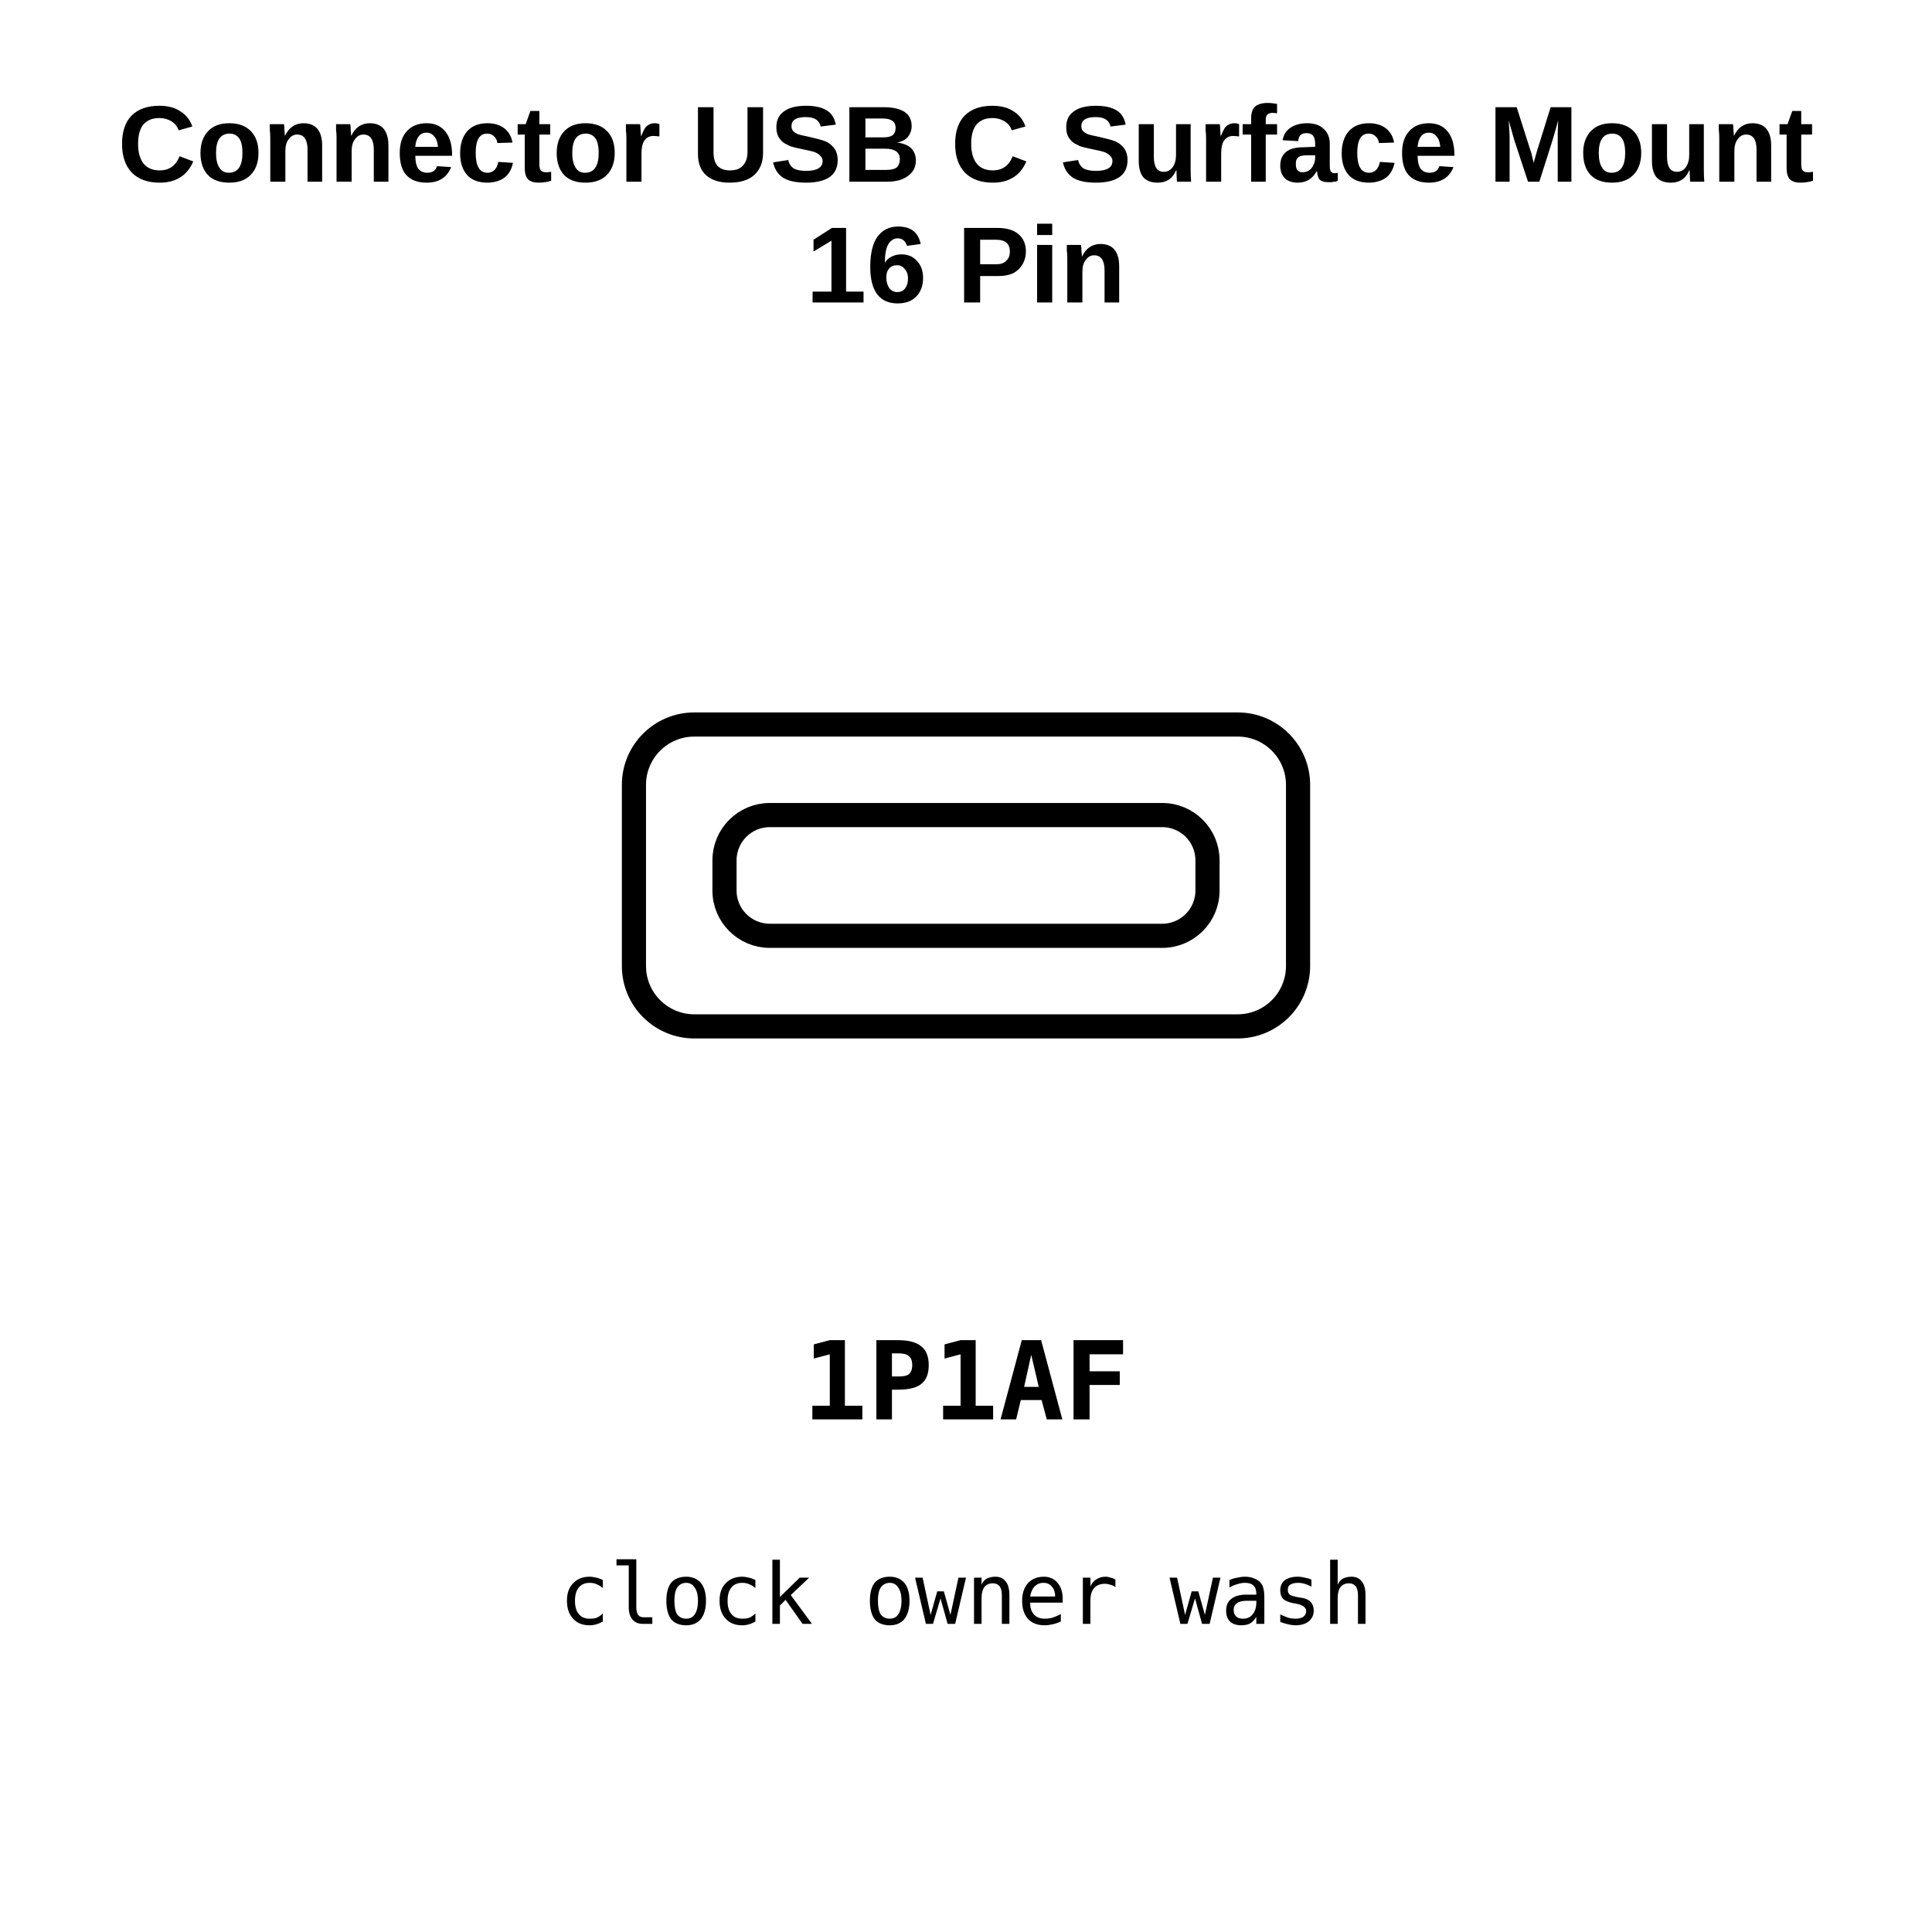
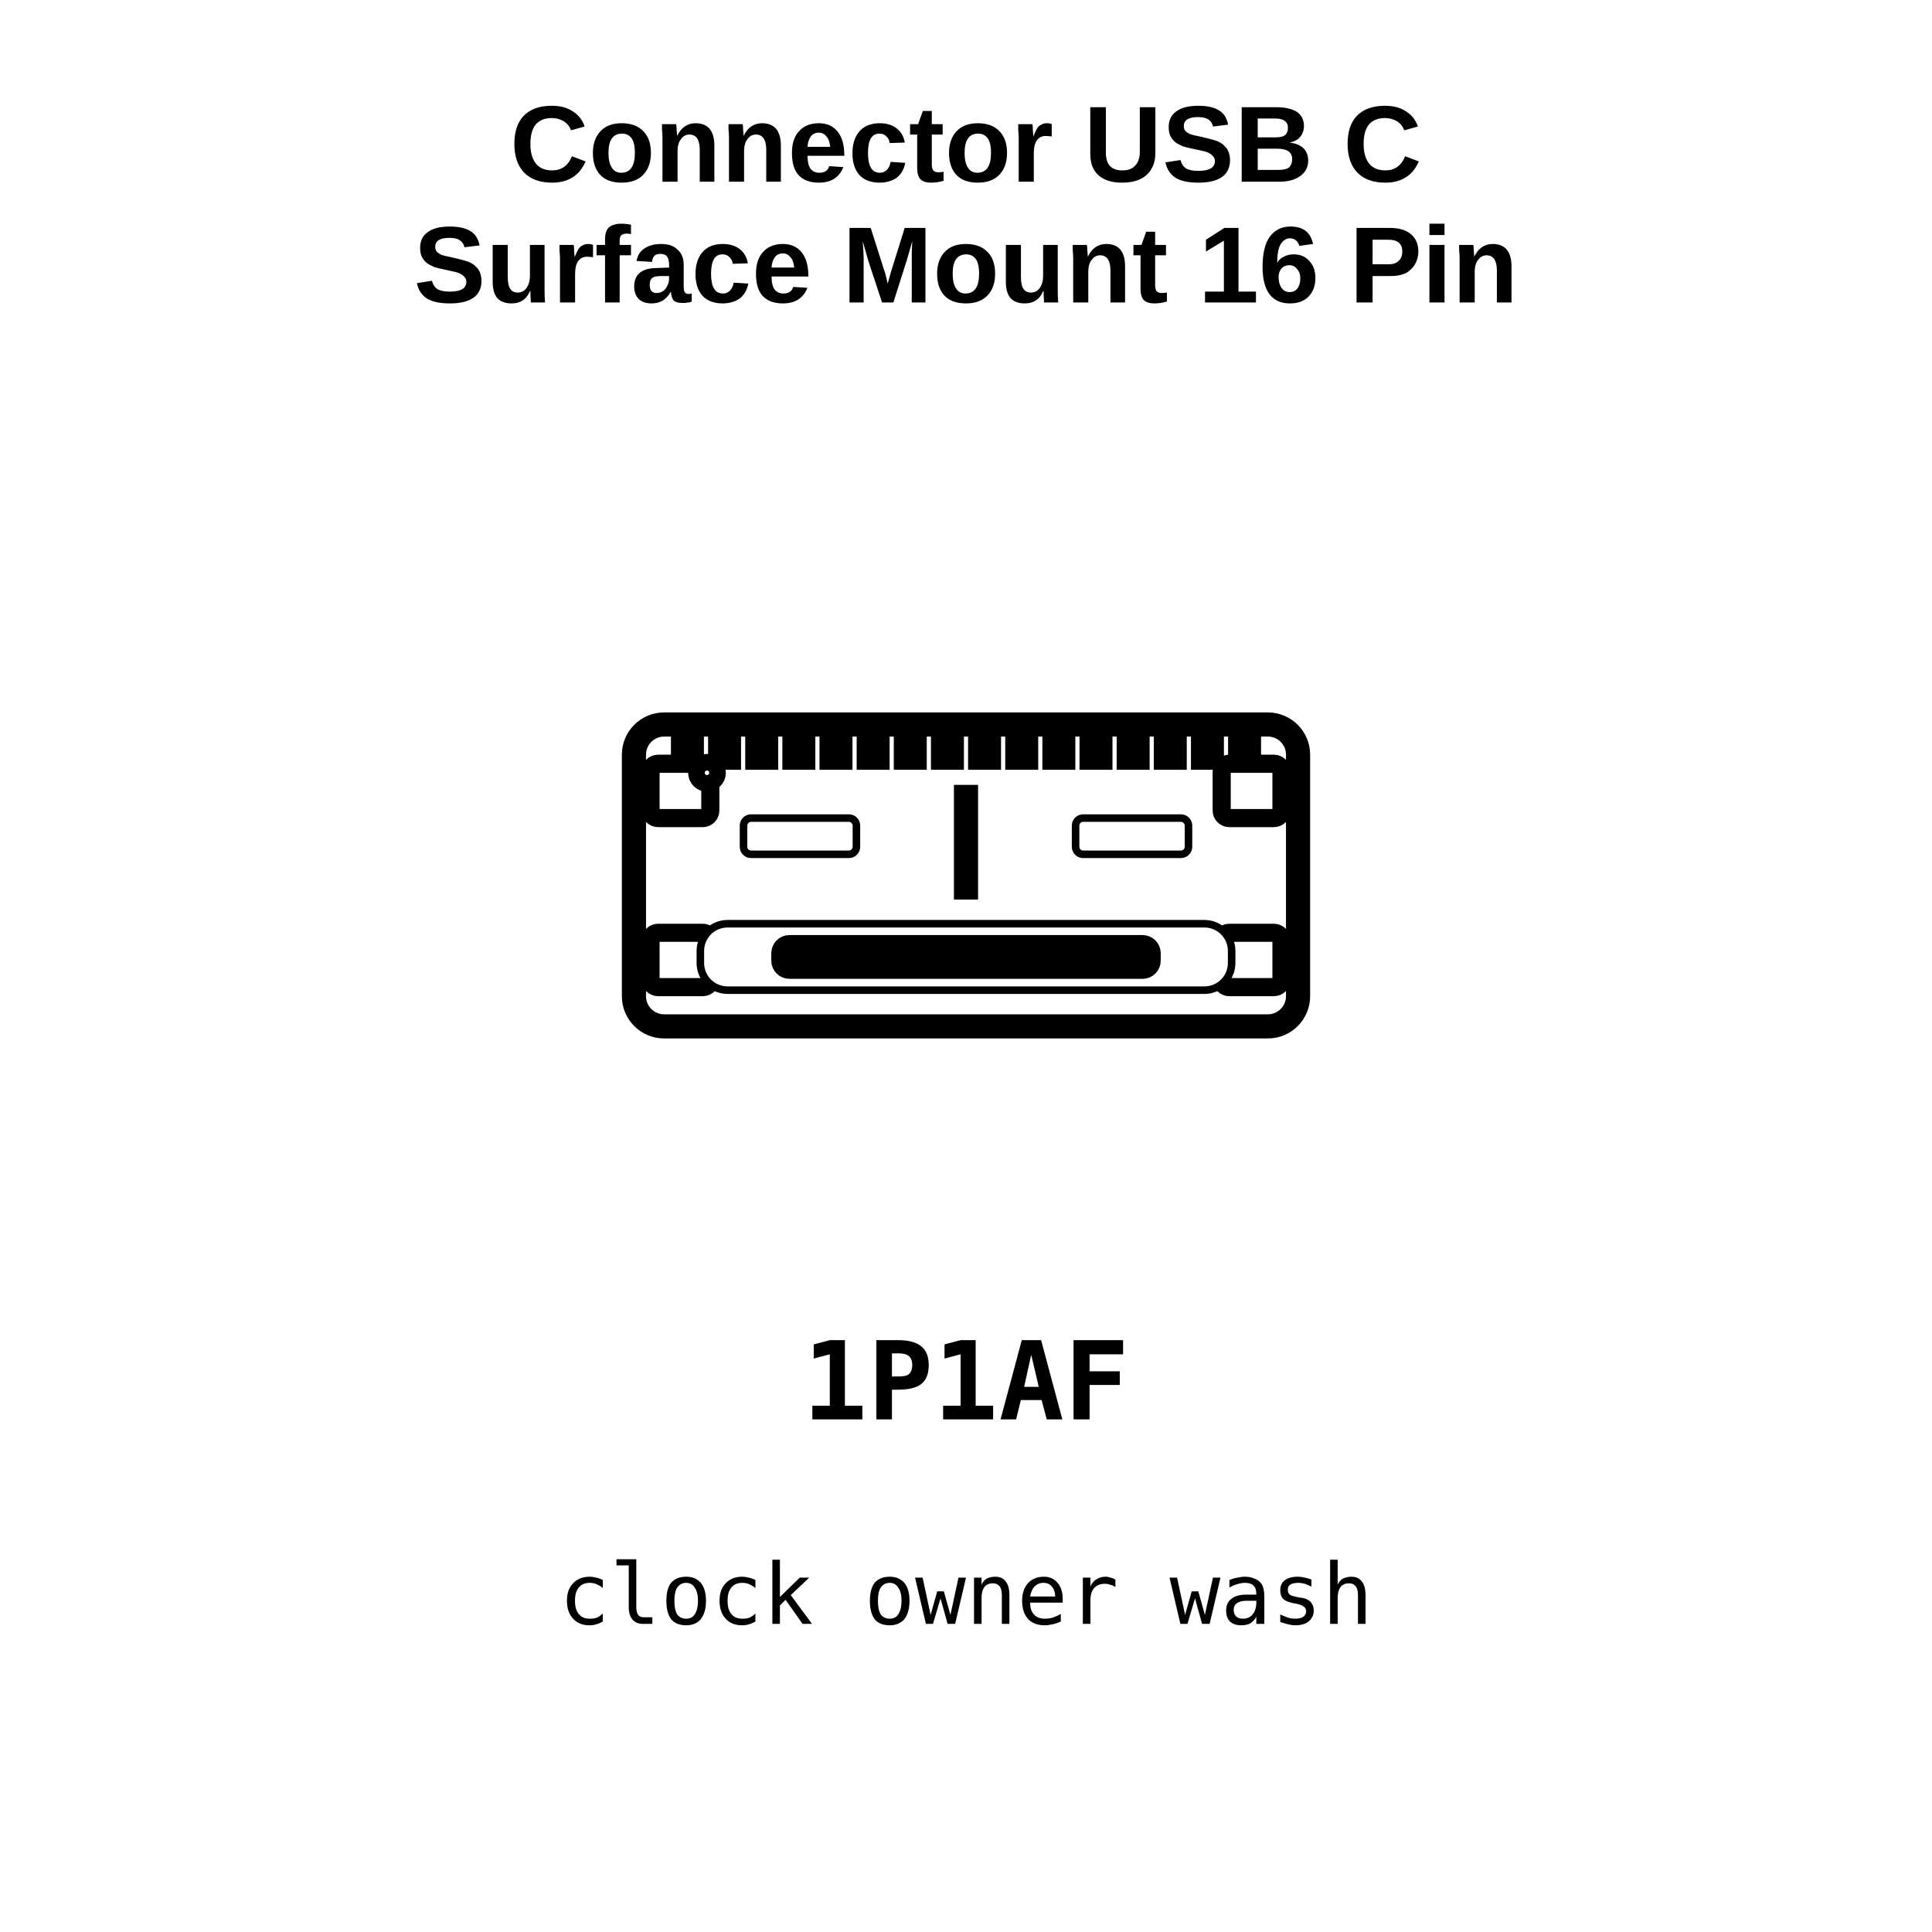
<svg xmlns="http://www.w3.org/2000/svg" width="64mm" height="64mm" viewBox="0 0 64 64">
  <rect x="0" y="0" width="64" height="64" fill="#FFFFFF" stroke="none" />
-   <text x="32" y="5" font-family="Arial, sans-serif" font-size="3.6" font-weight="bold" text-anchor="middle" dominant-baseline="middle" fill="#000000">Connector USB C Surface Mount</text>
-   <text x="32" y="9" font-family="Arial, sans-serif" font-size="3.6" font-weight="bold" text-anchor="middle" dominant-baseline="middle" fill="#000000">16 Pin</text>
-   <rect x="21" y="24" width="22" height="10" rx="2" ry="2" fill="#FFFFFF" stroke="#000000" stroke-width="0.8" />
-   <rect x="24" y="27" width="16" height="4" rx="1.5" ry="1.5" fill="#FFFFFF" stroke="#000000" stroke-width="0.8" />
-   <line x1="24.941" y1="30.12" x2="24.941" y2="27.88" fill="#000000" stroke="#FFFFFF" stroke-width="0.6" />
-   <line x1="25.882" y1="30.12" x2="25.882" y2="27.88" fill="#000000" stroke="#FFFFFF" stroke-width="0.6" />
-   <line x1="26.823" y1="30.12" x2="26.823" y2="27.88" fill="#000000" stroke="#FFFFFF" stroke-width="0.6" />
-   <line x1="27.765" y1="30.12" x2="27.765" y2="27.88" fill="#000000" stroke="#FFFFFF" stroke-width="0.6" />
-   <line x1="28.706" y1="30.12" x2="28.706" y2="27.88" fill="#000000" stroke="#FFFFFF" stroke-width="0.6" />
-   <line x1="29.647" y1="30.12" x2="29.647" y2="27.88" fill="#000000" stroke="#FFFFFF" stroke-width="0.6" />
-   <line x1="30.588" y1="30.12" x2="30.588" y2="27.88" fill="#000000" stroke="#FFFFFF" stroke-width="0.6" />
-   <line x1="31.529" y1="30.12" x2="31.529" y2="27.88" fill="#000000" stroke="#FFFFFF" stroke-width="0.6" />
-   <line x1="32.471" y1="30.12" x2="32.471" y2="27.88" fill="#000000" stroke="#FFFFFF" stroke-width="0.6" />
-   <line x1="33.412" y1="30.12" x2="33.412" y2="27.88" fill="#000000" stroke="#FFFFFF" stroke-width="0.6" />
-   <line x1="34.353" y1="30.12" x2="34.353" y2="27.88" fill="#000000" stroke="#FFFFFF" stroke-width="0.6" />
-   <line x1="35.294" y1="30.12" x2="35.294" y2="27.88" fill="#000000" stroke="#FFFFFF" stroke-width="0.6" />
-   <line x1="36.235" y1="30.12" x2="36.235" y2="27.88" fill="#000000" stroke="#FFFFFF" stroke-width="0.6" />
-   <line x1="37.176" y1="30.12" x2="37.176" y2="27.88" fill="#000000" stroke="#FFFFFF" stroke-width="0.6" />
-   <line x1="38.118" y1="30.12" x2="38.118" y2="27.88" fill="#000000" stroke="#FFFFFF" stroke-width="0.6" />
-   <line x1="39.059" y1="30.12" x2="39.059" y2="27.88" fill="#000000" stroke="#FFFFFF" stroke-width="0.6" />
+   <text x="32" y="5" font-family="Arial, sans-serif" font-size="3.6" font-weight="bold" text-anchor="middle" dominant-baseline="middle" fill="#000000">Connector USB C</text>
+   <text x="32" y="9" font-family="Arial, sans-serif" font-size="3.6" font-weight="bold" text-anchor="middle" dominant-baseline="middle" fill="#000000">Surface Mount 16 Pin</text>
+   <rect x="21" y="24" width="22" height="10" rx="1" ry="1" fill="#FFFFFF" stroke="#000000" stroke-width="0.8" />
+   <rect x="22.526" y="24" width="0.492" height="1.2" fill="#FFFFFF" stroke="#000000" stroke-width="0.6" />
+   <rect x="23.756" y="24" width="0.492" height="1.2" fill="#FFFFFF" stroke="#000000" stroke-width="0.6" />
+   <rect x="24.987" y="24" width="0.492" height="1.2" fill="#FFFFFF" stroke="#000000" stroke-width="0.6" />
+   <rect x="26.217" y="24" width="0.492" height="1.2" fill="#FFFFFF" stroke="#000000" stroke-width="0.6" />
+   <rect x="27.447" y="24" width="0.492" height="1.2" fill="#FFFFFF" stroke="#000000" stroke-width="0.6" />
+   <rect x="28.678" y="24" width="0.492" height="1.2" fill="#FFFFFF" stroke="#000000" stroke-width="0.6" />
+   <rect x="29.908" y="24" width="0.492" height="1.2" fill="#FFFFFF" stroke="#000000" stroke-width="0.6" />
+   <rect x="31.139" y="24" width="0.492" height="1.2" fill="#FFFFFF" stroke="#000000" stroke-width="0.6" />
+   <rect x="32.369" y="24" width="0.492" height="1.2" fill="#FFFFFF" stroke="#000000" stroke-width="0.6" />
+   <rect x="33.6" y="24" width="0.492" height="1.2" fill="#FFFFFF" stroke="#000000" stroke-width="0.6" />
+   <rect x="34.83" y="24" width="0.492" height="1.2" fill="#FFFFFF" stroke="#000000" stroke-width="0.6" />
+   <rect x="36.06" y="24" width="0.492" height="1.2" fill="#FFFFFF" stroke="#000000" stroke-width="0.6" />
+   <rect x="37.291" y="24" width="0.492" height="1.2" fill="#FFFFFF" stroke="#000000" stroke-width="0.6" />
+   <rect x="38.521" y="24" width="0.492" height="1.2" fill="#FFFFFF" stroke="#000000" stroke-width="0.6" />
+   <rect x="39.752" y="24" width="0.492" height="1.2" fill="#FFFFFF" stroke="#000000" stroke-width="0.6" />
+   <rect x="40.982" y="24" width="0.492" height="1.2" fill="#FFFFFF" stroke="#000000" stroke-width="0.6" />
+   <rect x="21.55" y="25.3" width="1.98" height="1.8" rx="0.25" ry="0.25" fill="#FFFFFF" stroke="#000000" stroke-width="0.6" />
+   <rect x="21.55" y="30.9" width="1.98" height="1.8" rx="0.25" ry="0.25" fill="#FFFFFF" stroke="#000000" stroke-width="0.6" />
+   <rect x="40.47" y="25.3" width="1.98" height="1.8" rx="0.25" ry="0.25" fill="#FFFFFF" stroke="#000000" stroke-width="0.6" />
+   <rect x="40.47" y="30.9" width="1.98" height="1.8" rx="0.25" ry="0.25" fill="#FFFFFF" stroke="#000000" stroke-width="0.6" />
+   <rect x="24.63" y="27.1" width="3.74" height="1.2" rx="0.25" ry="0.25" fill="#FFFFFF" stroke="#000000" stroke-width="0.25" />
+   <rect x="35.63" y="27.1" width="3.74" height="1.2" rx="0.25" ry="0.25" fill="#FFFFFF" stroke="#000000" stroke-width="0.25" />
+   <line x1="32" y1="29.8" x2="32" y2="26" fill="#000000" stroke="#000000" stroke-width="0.8" />
+   <rect x="23.2" y="30.6" width="17.6" height="2.2" rx="0.9" ry="0.9" fill="#FFFFFF" stroke="#000000" stroke-width="0.25" />
+   <rect x="25.95" y="31.375" width="12.1" height="0.65" rx="0.2" ry="0.2" fill="#FFFFFF" stroke="#000000" stroke-width="0.8" />
+   <circle cx="23.42" cy="25.6" r="0.35" fill="#FFFFFF" stroke="#000000" stroke-width="0.55" />
  <text x="32" y="46" font-family="Consolas, monospace" font-size="3.6" font-weight="bold" text-anchor="middle" dominant-baseline="middle" fill="#000000">1P1AF</text>
  <text x="32" y="53" font-family="Consolas, monospace" font-size="2.8" text-anchor="middle" dominant-baseline="middle" fill="#000000">clock owner wash</text>
</svg>
